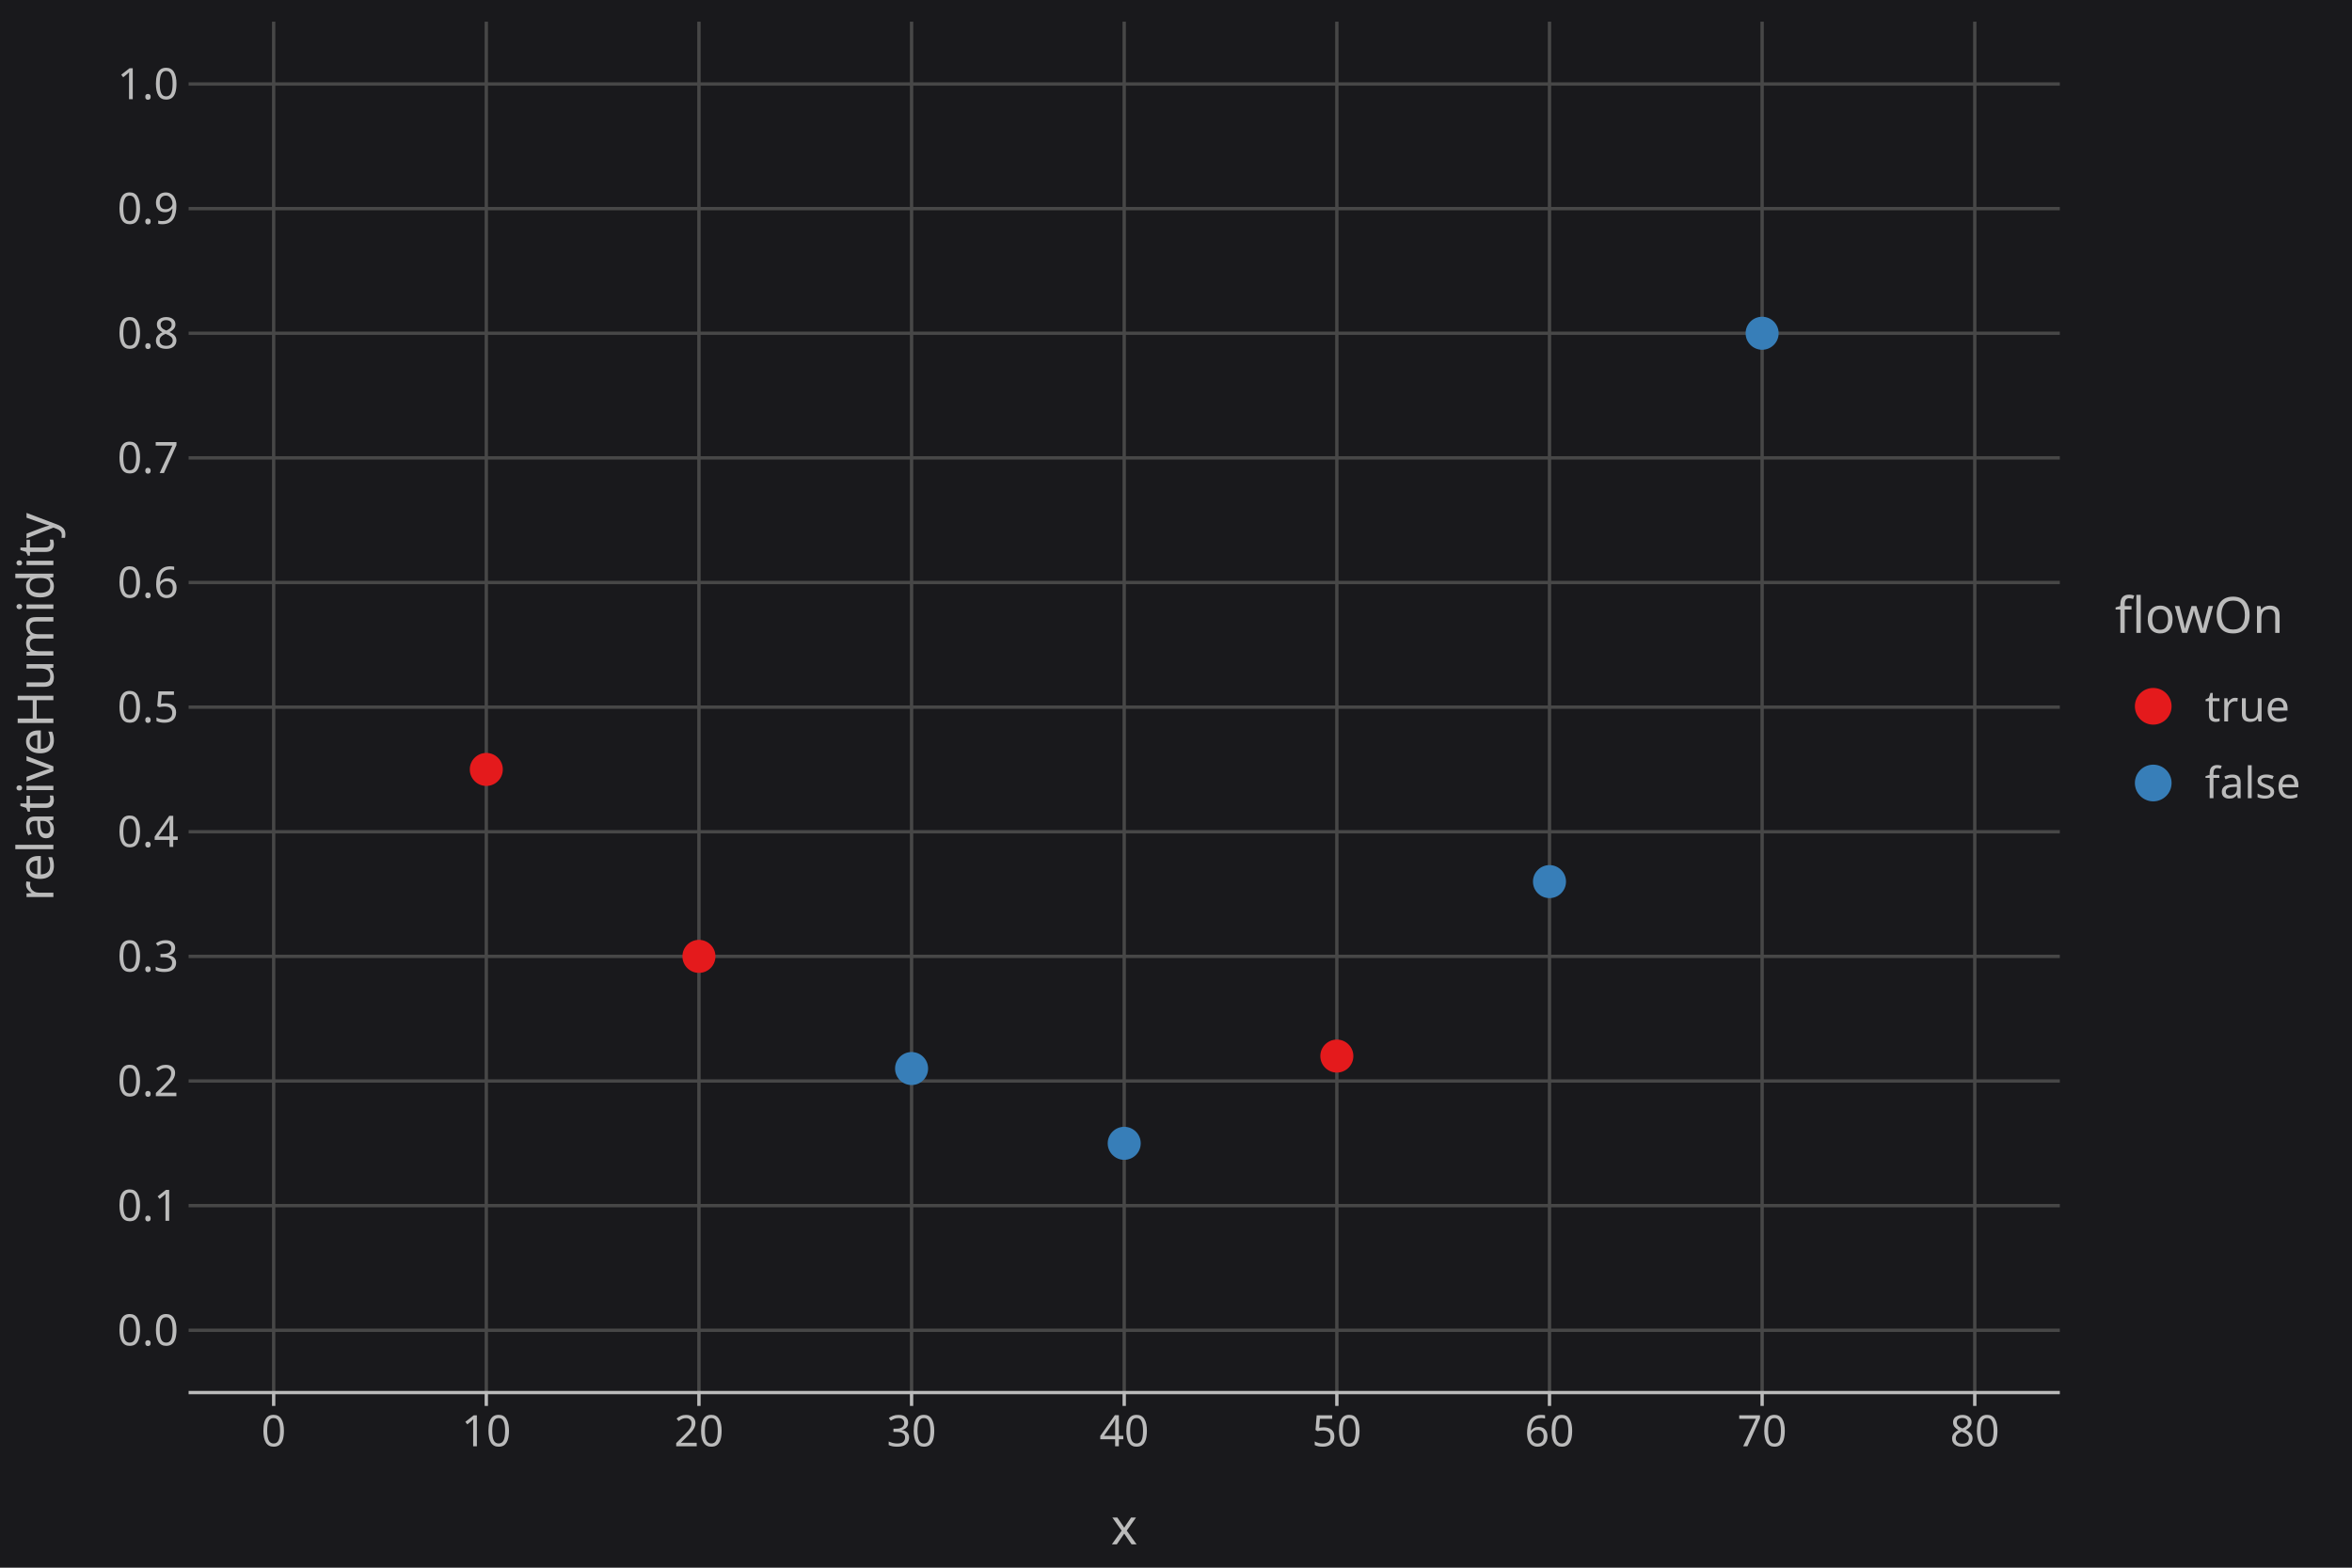
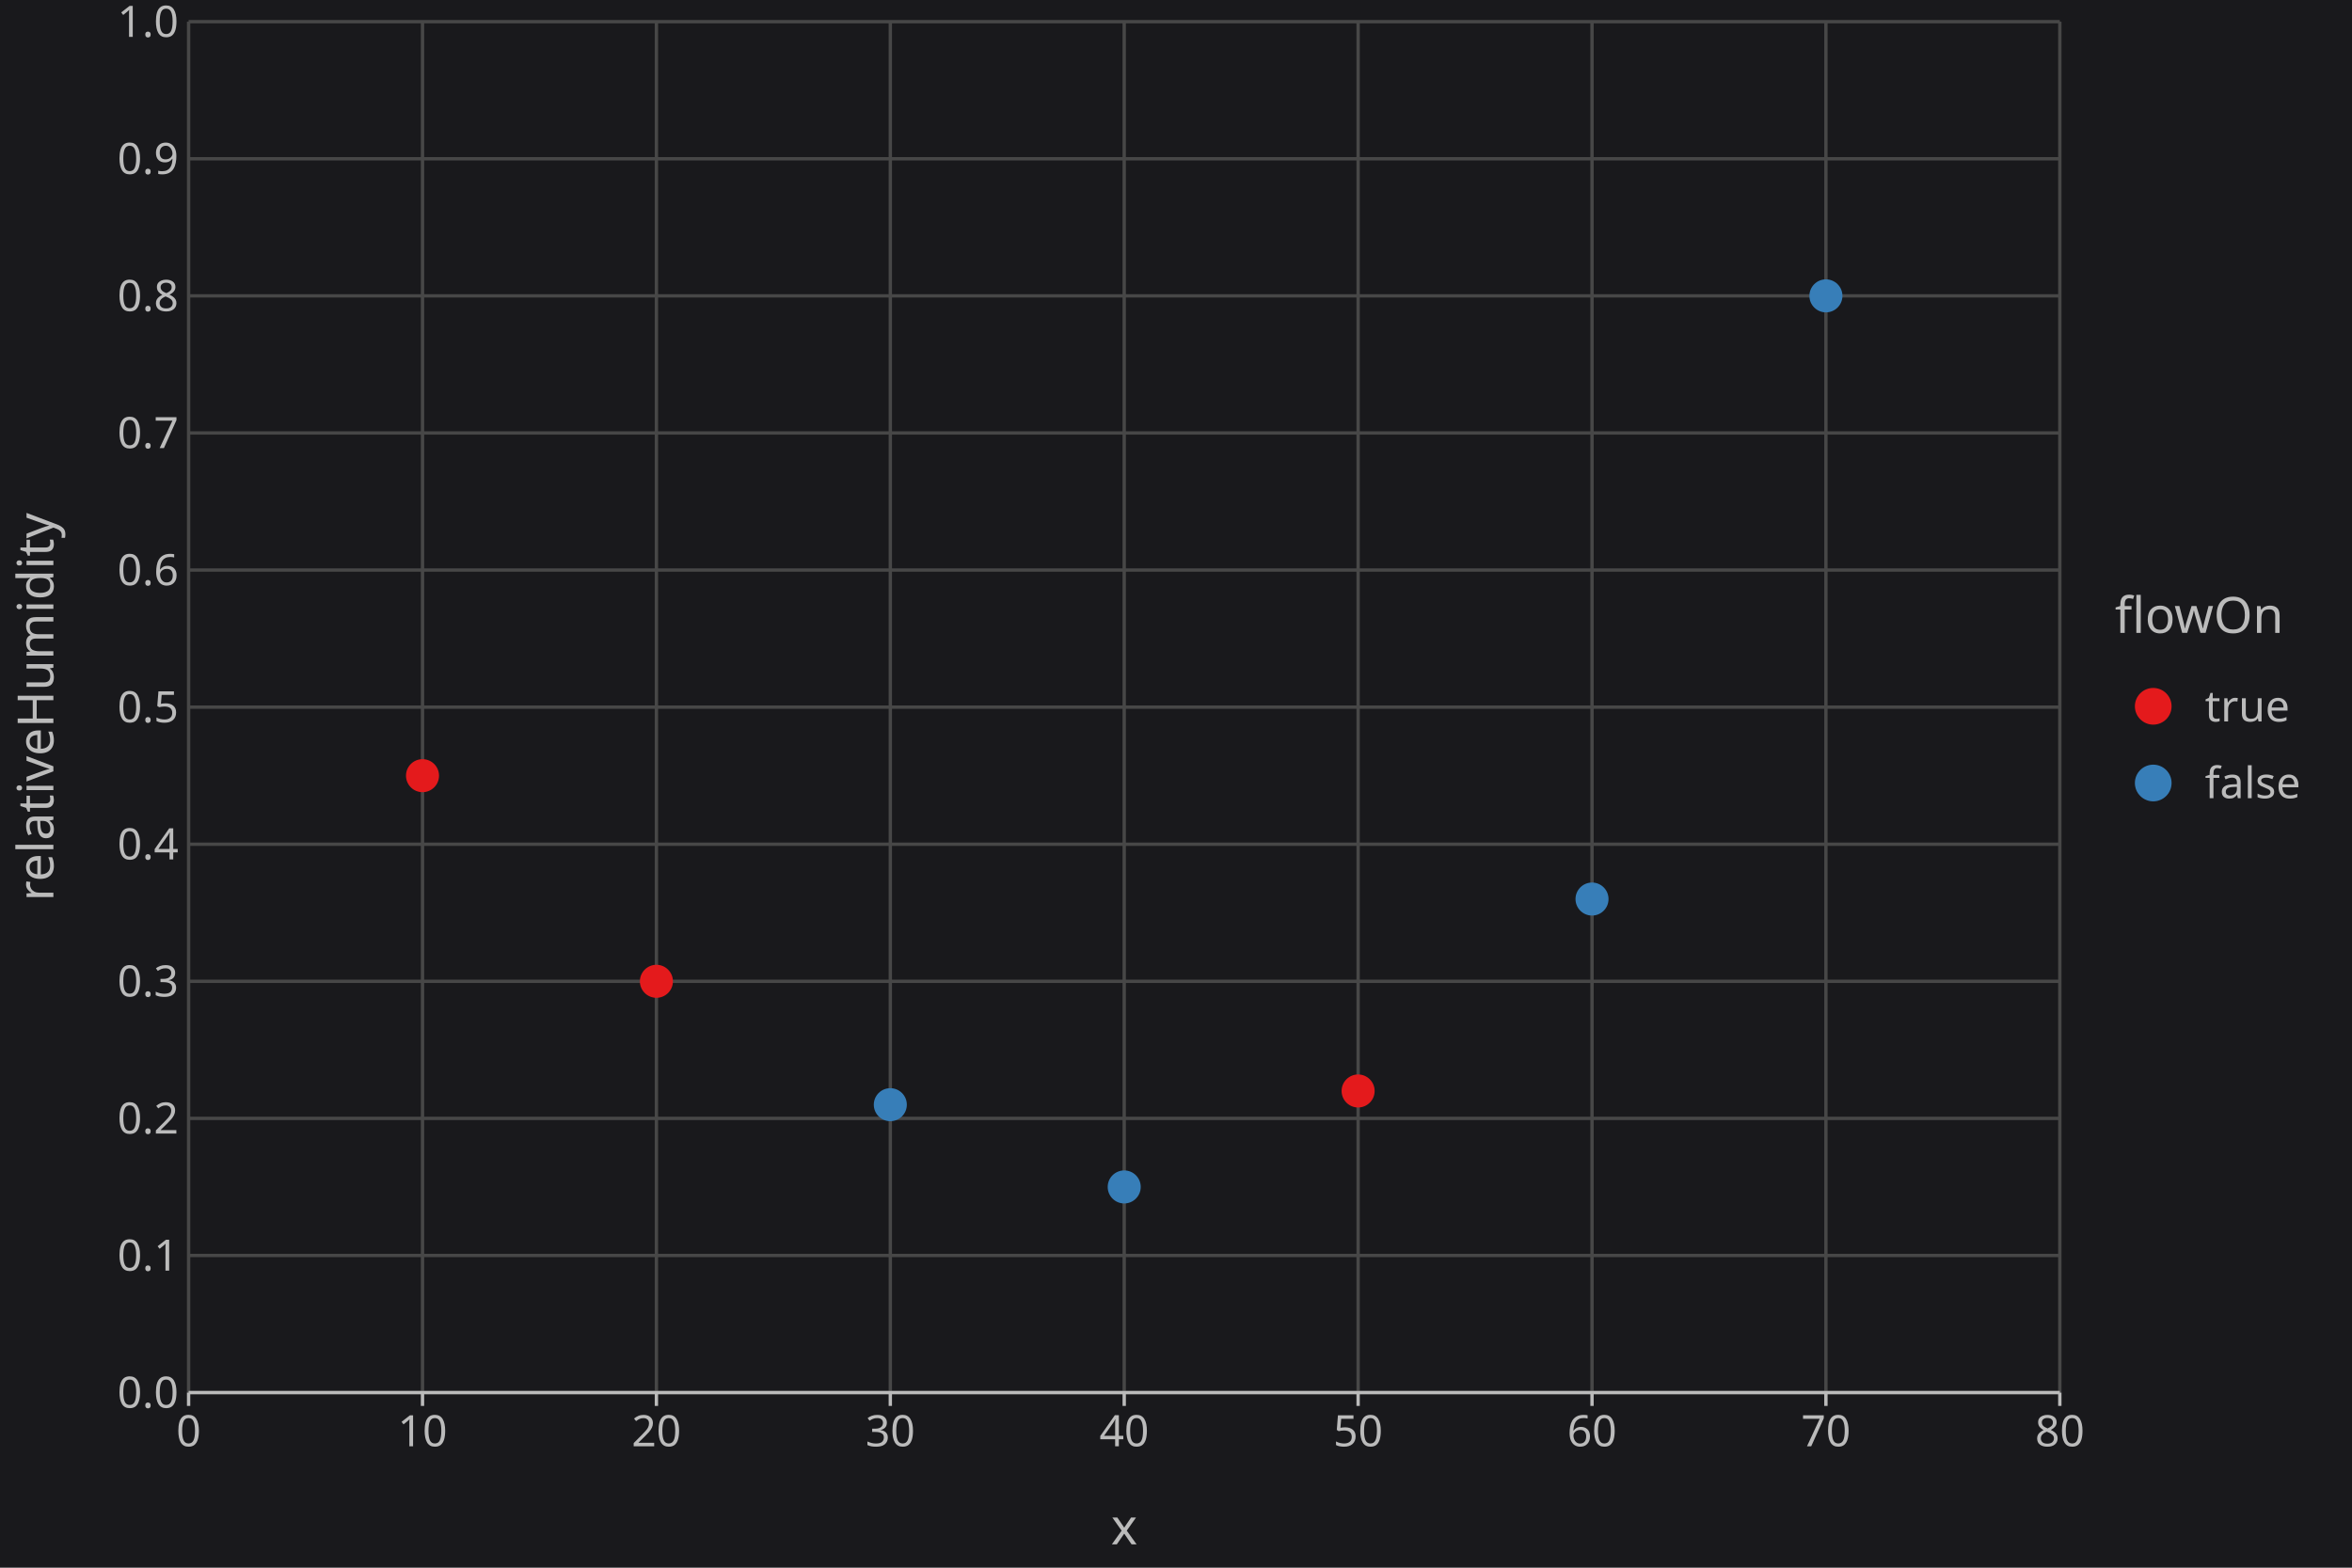
<svg xmlns="http://www.w3.org/2000/svg" display="block" class="plt-container" width="705.0" height="470.0">
  <style type="text/css">
  .plt-container {
   font-family: Lucida Grande, sans-serif;
   user-select: none;
   -webkit-user-select: none;
   -moz-user-select: none;
   -ms-user-select: none;
}
text {
   text-rendering: optimizeLegibility;
}
#xXxprefixXx0 .plot-title {
   fill: #bbbbbb;
   font-family: Lucida Grande, sans-serif;
   font-size: 16.0px;
   font-weight: normal;
   font-style: normal;   
}
#xXxprefixXx0 .plot-subtitle {
   fill: #bbbbbb;
   font-family: Lucida Grande, sans-serif;
   font-size: 15.0px;
   font-weight: normal;
   font-style: normal;   
}
#xXxprefixXx0 .plot-caption {
   fill: #bbbbbb;
   font-family: Lucida Grande, sans-serif;
   font-size: 13.0px;
   font-weight: normal;
   font-style: normal;   
}
#xXxprefixXx0 .legend-title {
   fill: #bbbbbb;
   font-family: Lucida Grande, sans-serif;
   font-size: 15.0px;
   font-weight: normal;
   font-style: normal;   
}
#xXxprefixXx0 .legend-item {
   fill: #bbbbbb;
   font-family: Lucida Grande, sans-serif;
   font-size: 13.0px;
   font-weight: normal;
   font-style: normal;   
}
#xXxprefixXx0 .axis-title-x {
   fill: #bbbbbb;
   font-family: Lucida Grande, sans-serif;
   font-size: 15.0px;
   font-weight: normal;
   font-style: normal;   
}
#xXxprefixXx0 .axis-text-x {
   fill: #bbbbbb;
   font-family: Lucida Grande, sans-serif;
   font-size: 13.0px;
   font-weight: normal;
   font-style: normal;   
}
#xXxprefixXx2 .axis-tooltip-text-x {
   fill: #303030;
   font-family: Lucida Grande, sans-serif;
   font-size: 13.0px;
   font-weight: normal;
   font-style: normal;   
}
#xXxprefixXx0 .axis-title-y {
   fill: #bbbbbb;
   font-family: Lucida Grande, sans-serif;
   font-size: 15.0px;
   font-weight: normal;
   font-style: normal;   
}
#xXxprefixXx0 .axis-text-y {
   fill: #bbbbbb;
   font-family: Lucida Grande, sans-serif;
   font-size: 13.0px;
   font-weight: normal;
   font-style: normal;   
}
#xXxprefixXx2 .axis-tooltip-text-y {
   fill: #303030;
   font-family: Lucida Grande, sans-serif;
   font-size: 13.0px;
   font-weight: normal;
   font-style: normal;   
}
#xXxprefixXx0 .facet-strip-text-x {
   fill: #bbbbbb;
   font-family: Lucida Grande, sans-serif;
   font-size: 13.0px;
   font-weight: normal;
   font-style: normal;   
}
#xXxprefixXx0 .facet-strip-text-y {
   fill: #bbbbbb;
   font-family: Lucida Grande, sans-serif;
   font-size: 13.0px;
   font-weight: normal;
   font-style: normal;   
}
#xXxprefixXx2 .tooltip-text {
   fill: #bbbbbb;
   font-family: Lucida Grande, sans-serif;
   font-size: 13.0px;
   font-weight: normal;
   font-style: normal;   
}
#xXxprefixXx2 .tooltip-title {
   fill: #bbbbbb;
   font-family: Lucida Grande, sans-serif;
   font-size: 13.0px;
   font-weight: bold;
   font-style: normal;   
}
#xXxprefixXx2 .tooltip-label {
   fill: #bbbbbb;
   font-family: Lucida Grande, sans-serif;
   font-size: 13.0px;
   font-weight: bold;
   font-style: normal;   
}

  </style>
  <g id="xXxprefixXx0">
    <path fill-rule="evenodd" fill="rgb(25,25,28)" fill-opacity="1.0" d="M0.0 0.0 L0.0 470.0 L705.0 470.0 L705.0 0.0 Z">
    </path>
    <g transform="translate(29.5 6.5 ) ">
      <g>
        <g transform="translate(27.0347 0.0 ) ">
          <g>
-             <line x1="25.495" y1="0.0" x2="25.495" y2="411.0" stroke="rgb(71,71,71)" stroke-opacity="1.0" stroke-width="1.0" fill="none">
-             </line>
-             <line x1="89.232" y1="0.0" x2="89.232" y2="411.0" stroke="rgb(71,71,71)" stroke-opacity="1.0" stroke-width="1.0" fill="none">
-             </line>
-             <line x1="152.969" y1="0.0" x2="152.969" y2="411.0" stroke="rgb(71,71,71)" stroke-opacity="1.0" stroke-width="1.0" fill="none">
-             </line>
-             <line x1="216.706" y1="0.0" x2="216.706" y2="411.0" stroke="rgb(71,71,71)" stroke-opacity="1.0" stroke-width="1.0" fill="none">
+             <line x1="0.0" y1="0.0" x2="0.0" y2="411.0" stroke="rgb(71,71,71)" stroke-opacity="1.0" stroke-width="1.0" fill="none">
+             </line>
+             <line x1="70.111" y1="0.0" x2="70.111" y2="411.0" stroke="rgb(71,71,71)" stroke-opacity="1.0" stroke-width="1.0" fill="none">
+             </line>
+             <line x1="140.222" y1="0.0" x2="140.222" y2="411.0" stroke="rgb(71,71,71)" stroke-opacity="1.0" stroke-width="1.0" fill="none">
+             </line>
+             <line x1="210.332" y1="0.0" x2="210.332" y2="411.0" stroke="rgb(71,71,71)" stroke-opacity="1.0" stroke-width="1.0" fill="none">
            </line>
            <line x1="280.443" y1="0.0" x2="280.443" y2="411.0" stroke="rgb(71,71,71)" stroke-opacity="1.0" stroke-width="1.0" fill="none">
            </line>
-             <line x1="344.18" y1="0.0" x2="344.18" y2="411.0" stroke="rgb(71,71,71)" stroke-opacity="1.0" stroke-width="1.0" fill="none">
-             </line>
-             <line x1="407.917" y1="0.0" x2="407.917" y2="411.0" stroke="rgb(71,71,71)" stroke-opacity="1.0" stroke-width="1.0" fill="none">
-             </line>
-             <line x1="471.654" y1="0.0" x2="471.654" y2="411.0" stroke="rgb(71,71,71)" stroke-opacity="1.0" stroke-width="1.0" fill="none">
-             </line>
-             <line x1="535.391" y1="0.0" x2="535.391" y2="411.0" stroke="rgb(71,71,71)" stroke-opacity="1.0" stroke-width="1.0" fill="none">
+             <line x1="350.554" y1="0.0" x2="350.554" y2="411.0" stroke="rgb(71,71,71)" stroke-opacity="1.0" stroke-width="1.0" fill="none">
+             </line>
+             <line x1="420.665" y1="0.0" x2="420.665" y2="411.0" stroke="rgb(71,71,71)" stroke-opacity="1.0" stroke-width="1.0" fill="none">
+             </line>
+             <line x1="490.775" y1="0.0" x2="490.775" y2="411.0" stroke="rgb(71,71,71)" stroke-opacity="1.0" stroke-width="1.0" fill="none">
+             </line>
+             <line x1="560.886" y1="0.0" x2="560.886" y2="411.0" stroke="rgb(71,71,71)" stroke-opacity="1.0" stroke-width="1.0" fill="none">
            </line>
          </g>
        </g>
        <g transform="translate(27.0347 0.0 ) ">
          <g>
-             <line x1="0.0" y1="392.318" x2="560.886" y2="392.318" stroke="rgb(71,71,71)" stroke-opacity="1.0" stroke-width="1.0" fill="none">
-             </line>
-             <line x1="0.0" y1="354.955" x2="560.886" y2="354.955" stroke="rgb(71,71,71)" stroke-opacity="1.0" stroke-width="1.0" fill="none">
-             </line>
-             <line x1="0.0" y1="317.591" x2="560.886" y2="317.591" stroke="rgb(71,71,71)" stroke-opacity="1.0" stroke-width="1.0" fill="none">
-             </line>
-             <line x1="0.0" y1="280.227" x2="560.886" y2="280.227" stroke="rgb(71,71,71)" stroke-opacity="1.0" stroke-width="1.0" fill="none">
-             </line>
-             <line x1="0.0" y1="242.864" x2="560.886" y2="242.864" stroke="rgb(71,71,71)" stroke-opacity="1.0" stroke-width="1.0" fill="none">
+             <line x1="0.0" y1="411.0" x2="560.886" y2="411.0" stroke="rgb(71,71,71)" stroke-opacity="1.0" stroke-width="1.0" fill="none">
+             </line>
+             <line x1="0.0" y1="369.9" x2="560.886" y2="369.9" stroke="rgb(71,71,71)" stroke-opacity="1.0" stroke-width="1.0" fill="none">
+             </line>
+             <line x1="0.0" y1="328.8" x2="560.886" y2="328.8" stroke="rgb(71,71,71)" stroke-opacity="1.0" stroke-width="1.0" fill="none">
+             </line>
+             <line x1="0.0" y1="287.7" x2="560.886" y2="287.7" stroke="rgb(71,71,71)" stroke-opacity="1.0" stroke-width="1.0" fill="none">
+             </line>
+             <line x1="0.0" y1="246.6" x2="560.886" y2="246.6" stroke="rgb(71,71,71)" stroke-opacity="1.0" stroke-width="1.0" fill="none">
            </line>
            <line x1="0.0" y1="205.5" x2="560.886" y2="205.5" stroke="rgb(71,71,71)" stroke-opacity="1.0" stroke-width="1.0" fill="none">
            </line>
-             <line x1="0.0" y1="168.136" x2="560.886" y2="168.136" stroke="rgb(71,71,71)" stroke-opacity="1.0" stroke-width="1.0" fill="none">
-             </line>
-             <line x1="0.0" y1="130.773" x2="560.886" y2="130.773" stroke="rgb(71,71,71)" stroke-opacity="1.0" stroke-width="1.0" fill="none">
-             </line>
-             <line x1="0.0" y1="93.409" x2="560.886" y2="93.409" stroke="rgb(71,71,71)" stroke-opacity="1.0" stroke-width="1.0" fill="none">
-             </line>
-             <line x1="0.0" y1="56.045" x2="560.886" y2="56.045" stroke="rgb(71,71,71)" stroke-opacity="1.0" stroke-width="1.0" fill="none">
-             </line>
-             <line x1="0.0" y1="18.682" x2="560.886" y2="18.682" stroke="rgb(71,71,71)" stroke-opacity="1.0" stroke-width="1.0" fill="none">
+             <line x1="0.0" y1="164.4" x2="560.886" y2="164.4" stroke="rgb(71,71,71)" stroke-opacity="1.0" stroke-width="1.0" fill="none">
+             </line>
+             <line x1="0.0" y1="123.3" x2="560.886" y2="123.3" stroke="rgb(71,71,71)" stroke-opacity="1.0" stroke-width="1.0" fill="none">
+             </line>
+             <line x1="0.0" y1="82.2" x2="560.886" y2="82.2" stroke="rgb(71,71,71)" stroke-opacity="1.0" stroke-width="1.0" fill="none">
+             </line>
+             <line x1="0.0" y1="41.1" x2="560.886" y2="41.1" stroke="rgb(71,71,71)" stroke-opacity="1.0" stroke-width="1.0" fill="none">
+             </line>
+             <line x1="0.0" y1="5.6843418860808015E-14" x2="560.886" y2="5.6843418860808015E-14" stroke="rgb(71,71,71)" stroke-opacity="1.0" stroke-width="1.0" fill="none">
            </line>
          </g>
        </g>
        <g transform="translate(27.0347 411.0 ) ">
-           <g transform="translate(25.49483 0.0 ) ">
+           <g transform="translate(0.0 0.0 ) ">
            <line stroke-width="1.0" stroke="rgb(187,187,187)" stroke-opacity="1.0" x2="0.0" y2="4.0">
            </line>
            <g transform="translate(0.0 7.0 ) ">
              <text class="axis-text-x" text-anchor="middle" dy="0.7em">
                <tspan>0</tspan>
              </text>
            </g>
          </g>
-           <g transform="translate(89.2319 0.0 ) ">
+           <g transform="translate(70.11077 0.0 ) ">
            <line stroke-width="1.0" stroke="rgb(187,187,187)" stroke-opacity="1.0" x2="0.0" y2="4.0">
            </line>
            <g transform="translate(0.0 7.0 ) ">
              <text class="axis-text-x" text-anchor="middle" dy="0.7em">
                <tspan>10</tspan>
              </text>
            </g>
          </g>
-           <g transform="translate(152.969 0.0 ) ">
+           <g transform="translate(140.2215 0.0 ) ">
            <line stroke-width="1.0" stroke="rgb(187,187,187)" stroke-opacity="1.0" x2="0.0" y2="4.0">
            </line>
            <g transform="translate(0.0 7.0 ) ">
              <text class="axis-text-x" text-anchor="middle" dy="0.7em">
                <tspan>20</tspan>
              </text>
            </g>
          </g>
-           <g transform="translate(216.706 0.0 ) ">
+           <g transform="translate(210.3323 0.0 ) ">
            <line stroke-width="1.0" stroke="rgb(187,187,187)" stroke-opacity="1.0" x2="0.0" y2="4.0">
            </line>
            <g transform="translate(0.0 7.0 ) ">
              <text class="axis-text-x" text-anchor="middle" dy="0.7em">
                <tspan>30</tspan>
              </text>
            </g>
          </g>
          <g transform="translate(280.4431 0.0 ) ">
            <line stroke-width="1.0" stroke="rgb(187,187,187)" stroke-opacity="1.0" x2="0.0" y2="4.0">
            </line>
            <g transform="translate(0.0 7.0 ) ">
              <text class="axis-text-x" text-anchor="middle" dy="0.7em">
                <tspan>40</tspan>
              </text>
            </g>
          </g>
-           <g transform="translate(344.1802 0.0 ) ">
+           <g transform="translate(350.5539 0.0 ) ">
            <line stroke-width="1.0" stroke="rgb(187,187,187)" stroke-opacity="1.0" x2="0.0" y2="4.0">
            </line>
            <g transform="translate(0.0 7.0 ) ">
              <text class="axis-text-x" text-anchor="middle" dy="0.7em">
                <tspan>50</tspan>
              </text>
            </g>
          </g>
-           <g transform="translate(407.9172 0.0 ) ">
+           <g transform="translate(420.6646 0.0 ) ">
            <line stroke-width="1.0" stroke="rgb(187,187,187)" stroke-opacity="1.0" x2="0.0" y2="4.0">
            </line>
            <g transform="translate(0.0 7.0 ) ">
              <text class="axis-text-x" text-anchor="middle" dy="0.7em">
                <tspan>60</tspan>
              </text>
            </g>
          </g>
-           <g transform="translate(471.6543 0.0 ) ">
+           <g transform="translate(490.7754 0.0 ) ">
            <line stroke-width="1.0" stroke="rgb(187,187,187)" stroke-opacity="1.0" x2="0.0" y2="4.0">
            </line>
            <g transform="translate(0.0 7.0 ) ">
              <text class="axis-text-x" text-anchor="middle" dy="0.7em">
                <tspan>70</tspan>
              </text>
            </g>
          </g>
-           <g transform="translate(535.3914 0.0 ) ">
+           <g transform="translate(560.8862 0.0 ) ">
            <line stroke-width="1.0" stroke="rgb(187,187,187)" stroke-opacity="1.0" x2="0.0" y2="4.0">
            </line>
            <g transform="translate(0.0 7.0 ) ">
              <text class="axis-text-x" text-anchor="middle" dy="0.7em">
                <tspan>80</tspan>
              </text>
            </g>
          </g>
          <line x1="0.0" y1="0.0" x2="560.886" y2="0.0" stroke-width="1.0" stroke="rgb(187,187,187)" stroke-opacity="1.0">
          </line>
        </g>
        <g transform="translate(27.0347 0.0 ) ">
-           <g transform="translate(0.0 392.3182 ) ">
+           <g transform="translate(0.0 411.0 ) ">
            <g transform="translate(-3.0 0.0 ) ">
              <text class="axis-text-y" text-anchor="end" dy="0.35em">
                <tspan>0.0</tspan>
              </text>
            </g>
          </g>
-           <g transform="translate(0.0 354.9545 ) ">
+           <g transform="translate(0.0 369.9 ) ">
            <g transform="translate(-3.0 0.0 ) ">
              <text class="axis-text-y" text-anchor="end" dy="0.35em">
                <tspan>0.1</tspan>
              </text>
            </g>
          </g>
-           <g transform="translate(0.0 317.5909 ) ">
+           <g transform="translate(0.0 328.8 ) ">
            <g transform="translate(-3.0 0.0 ) ">
              <text class="axis-text-y" text-anchor="end" dy="0.35em">
                <tspan>0.2</tspan>
              </text>
            </g>
          </g>
-           <g transform="translate(0.0 280.2273 ) ">
+           <g transform="translate(0.0 287.7 ) ">
            <g transform="translate(-3.0 0.0 ) ">
              <text class="axis-text-y" text-anchor="end" dy="0.35em">
                <tspan>0.3</tspan>
              </text>
            </g>
          </g>
-           <g transform="translate(0.0 242.8636 ) ">
+           <g transform="translate(0.0 246.6 ) ">
            <g transform="translate(-3.0 0.0 ) ">
              <text class="axis-text-y" text-anchor="end" dy="0.35em">
                <tspan>0.4</tspan>
              </text>
            </g>
          </g>
          <g transform="translate(0.0 205.5 ) ">
            <g transform="translate(-3.0 0.0 ) ">
              <text class="axis-text-y" text-anchor="end" dy="0.35em">
                <tspan>0.5</tspan>
              </text>
            </g>
          </g>
-           <g transform="translate(0.0 168.1364 ) ">
+           <g transform="translate(0.0 164.4 ) ">
            <g transform="translate(-3.0 0.0 ) ">
              <text class="axis-text-y" text-anchor="end" dy="0.35em">
                <tspan>0.6</tspan>
              </text>
            </g>
          </g>
-           <g transform="translate(0.0 130.7727 ) ">
+           <g transform="translate(0.0 123.3 ) ">
            <g transform="translate(-3.0 0.0 ) ">
              <text class="axis-text-y" text-anchor="end" dy="0.35em">
                <tspan>0.7</tspan>
              </text>
            </g>
          </g>
-           <g transform="translate(0.0 93.40909 ) ">
+           <g transform="translate(0.0 82.2 ) ">
            <g transform="translate(-3.0 0.0 ) ">
              <text class="axis-text-y" text-anchor="end" dy="0.35em">
                <tspan>0.8</tspan>
              </text>
            </g>
          </g>
-           <g transform="translate(0.0 56.04545 ) ">
+           <g transform="translate(0.0 41.1 ) ">
            <g transform="translate(-3.0 0.0 ) ">
              <text class="axis-text-y" text-anchor="end" dy="0.35em">
                <tspan>0.9</tspan>
              </text>
            </g>
          </g>
-           <g transform="translate(0.0 18.68182 ) ">
+           <g transform="translate(0.0 5.6843418860808015E-14 ) ">
            <g transform="translate(-3.0 0.0 ) ">
              <text class="axis-text-y" text-anchor="end" dy="0.35em">
                <tspan>1.0</tspan>
              </text>
            </g>
          </g>
        </g>
      </g>
      <g clip-path="url(#xXxprefixXx1)" clip-bounds-jfx="[rect (27.035, 0.0), (560.886, 411.0)]">
        <g transform="translate(27.0347 0.0 ) ">
          <g>
            <g>
              <g>
                <g>
-                   <circle fill="#e41a1c" stroke="#e41a1c" stroke-opacity="0.0" stroke-width="0.0" cx="89.232" cy="224.182" r="4.95" />
-                   <circle fill="#e41a1c" stroke="#e41a1c" stroke-opacity="0.0" stroke-width="0.0" cx="152.969" cy="280.227" r="4.95" />
-                   <circle fill="#377eb8" stroke="#377eb8" stroke-opacity="0.0" stroke-width="0.0" cx="216.706" cy="313.855" r="4.95" />
-                   <circle fill="#377eb8" stroke="#377eb8" stroke-opacity="0.0" stroke-width="0.0" cx="280.443" cy="336.273" r="4.95" />
-                   <circle fill="#e41a1c" stroke="#e41a1c" stroke-opacity="0.0" stroke-width="0.0" cx="344.18" cy="310.118" r="4.95" />
-                   <circle fill="#377eb8" stroke="#377eb8" stroke-opacity="0.0" stroke-width="0.0" cx="407.917" cy="257.809" r="4.95" />
-                   <circle fill="#377eb8" stroke="#377eb8" stroke-opacity="0.0" stroke-width="0.0" cx="471.654" cy="93.409" r="4.95" />
+                   <circle fill="#e41a1c" stroke="#e41a1c" stroke-opacity="0.0" stroke-width="0.0" cx="70.111" cy="226.05" r="4.95" />
+                   <circle fill="#e41a1c" stroke="#e41a1c" stroke-opacity="0.0" stroke-width="0.0" cx="140.222" cy="287.7" r="4.95" />
+                   <circle fill="#377eb8" stroke="#377eb8" stroke-opacity="0.0" stroke-width="0.0" cx="210.332" cy="324.69" r="4.95" />
+                   <circle fill="#377eb8" stroke="#377eb8" stroke-opacity="0.0" stroke-width="0.0" cx="280.443" cy="349.35" r="4.95" />
+                   <circle fill="#e41a1c" stroke="#e41a1c" stroke-opacity="0.0" stroke-width="0.0" cx="350.554" cy="320.58" r="4.95" />
+                   <circle fill="#377eb8" stroke="#377eb8" stroke-opacity="0.0" stroke-width="0.0" cx="420.665" cy="263.04" r="4.95" />
+                   <circle fill="#377eb8" stroke="#377eb8" stroke-opacity="0.0" stroke-width="0.0" cx="490.775" cy="82.2" r="4.95" />
                </g>
              </g>
            </g>
          </g>
        </g>
        <defs>
          <clipPath id="xXxprefixXx1">
            <rect x="27.035" y="0.0" width="560.886" height="411.0">
            </rect>
          </clipPath>
        </defs>
      </g>
      <g>
      </g>
    </g>
    <g transform="translate(16.0 212.0 ) rotate(-90.0 ) ">
      <text class="axis-title-y" y="0.0" text-anchor="middle">
        <tspan>relativeHumidity</tspan>
      </text>
    </g>
    <g transform="translate(336.9778 463.0 ) ">
      <text class="axis-title-x" y="0.0" text-anchor="middle">
        <tspan>x</tspan>
      </text>
    </g>
    <g transform="translate(623.9209 167.75 ) ">
      <rect x="5.0" y="5.0" height="78.5" width="71.079" stroke="rgb(187,187,187)" stroke-opacity="1.0" stroke-width="0.0" fill="rgb(25,25,28)" fill-opacity="1.0">
      </rect>
      <g transform="translate(10.0 10.0 ) ">
        <g transform="translate(0.0 12.0 ) ">
          <text class="legend-title" y="0.0">
            <tspan>flowOn</tspan>
          </text>
        </g>
        <g transform="translate(0.0 22.5 ) ">
          <g transform="">
            <g>
              <rect x="0.0" y="0.0" height="23.0" width="23.0" stroke-width="0.0" fill="rgb(25,25,28)" fill-opacity="1.0">
              </rect>
              <g transform="translate(1.0 1.0 ) ">
                <g>
                  <g>
                    <circle fill="#e41a1c" stroke="#e41a1c" stroke-opacity="0.0" stroke-width="0.0" cx="10.5" cy="10.5" r="5.5" />
                  </g>
                </g>
              </g>
              <rect x="0.0" y="0.0" height="23.0" width="23.0" stroke="rgb(25,25,28)" stroke-opacity="1.0" stroke-width="1.0" fill-opacity="0.0">
              </rect>
            </g>
            <g transform="translate(26.9903 16.05 ) ">
              <text class="legend-item" y="0.0">
                <tspan>true</tspan>
              </text>
            </g>
          </g>
          <g transform="translate(0.0 23.0 ) ">
            <g>
              <rect x="0.0" y="0.0" height="23.0" width="23.0" stroke-width="0.0" fill="rgb(25,25,28)" fill-opacity="1.0">
              </rect>
              <g transform="translate(1.0 1.0 ) ">
                <g>
                  <g>
                    <circle fill="#377eb8" stroke="#377eb8" stroke-opacity="0.0" stroke-width="0.0" cx="10.5" cy="10.5" r="5.5" />
                  </g>
                </g>
              </g>
              <rect x="0.0" y="0.0" height="23.0" width="23.0" stroke="rgb(25,25,28)" stroke-opacity="1.0" stroke-width="1.0" fill-opacity="0.0">
              </rect>
            </g>
            <g transform="translate(26.9903 16.05 ) ">
              <text class="legend-item" y="0.0">
                <tspan>false</tspan>
              </text>
            </g>
          </g>
        </g>
      </g>
    </g>
    <path fill="rgb(0,0,0)" fill-opacity="0.0" stroke="rgb(187,187,187)" stroke-opacity="1.0" stroke-width="0.0" d="M0.0 0.0 L0.0 470.0 L705.0 470.0 L705.0 0.0 Z">
    </path>
  </g>
  <g id="xXxprefixXx2">
  </g>
</svg>
